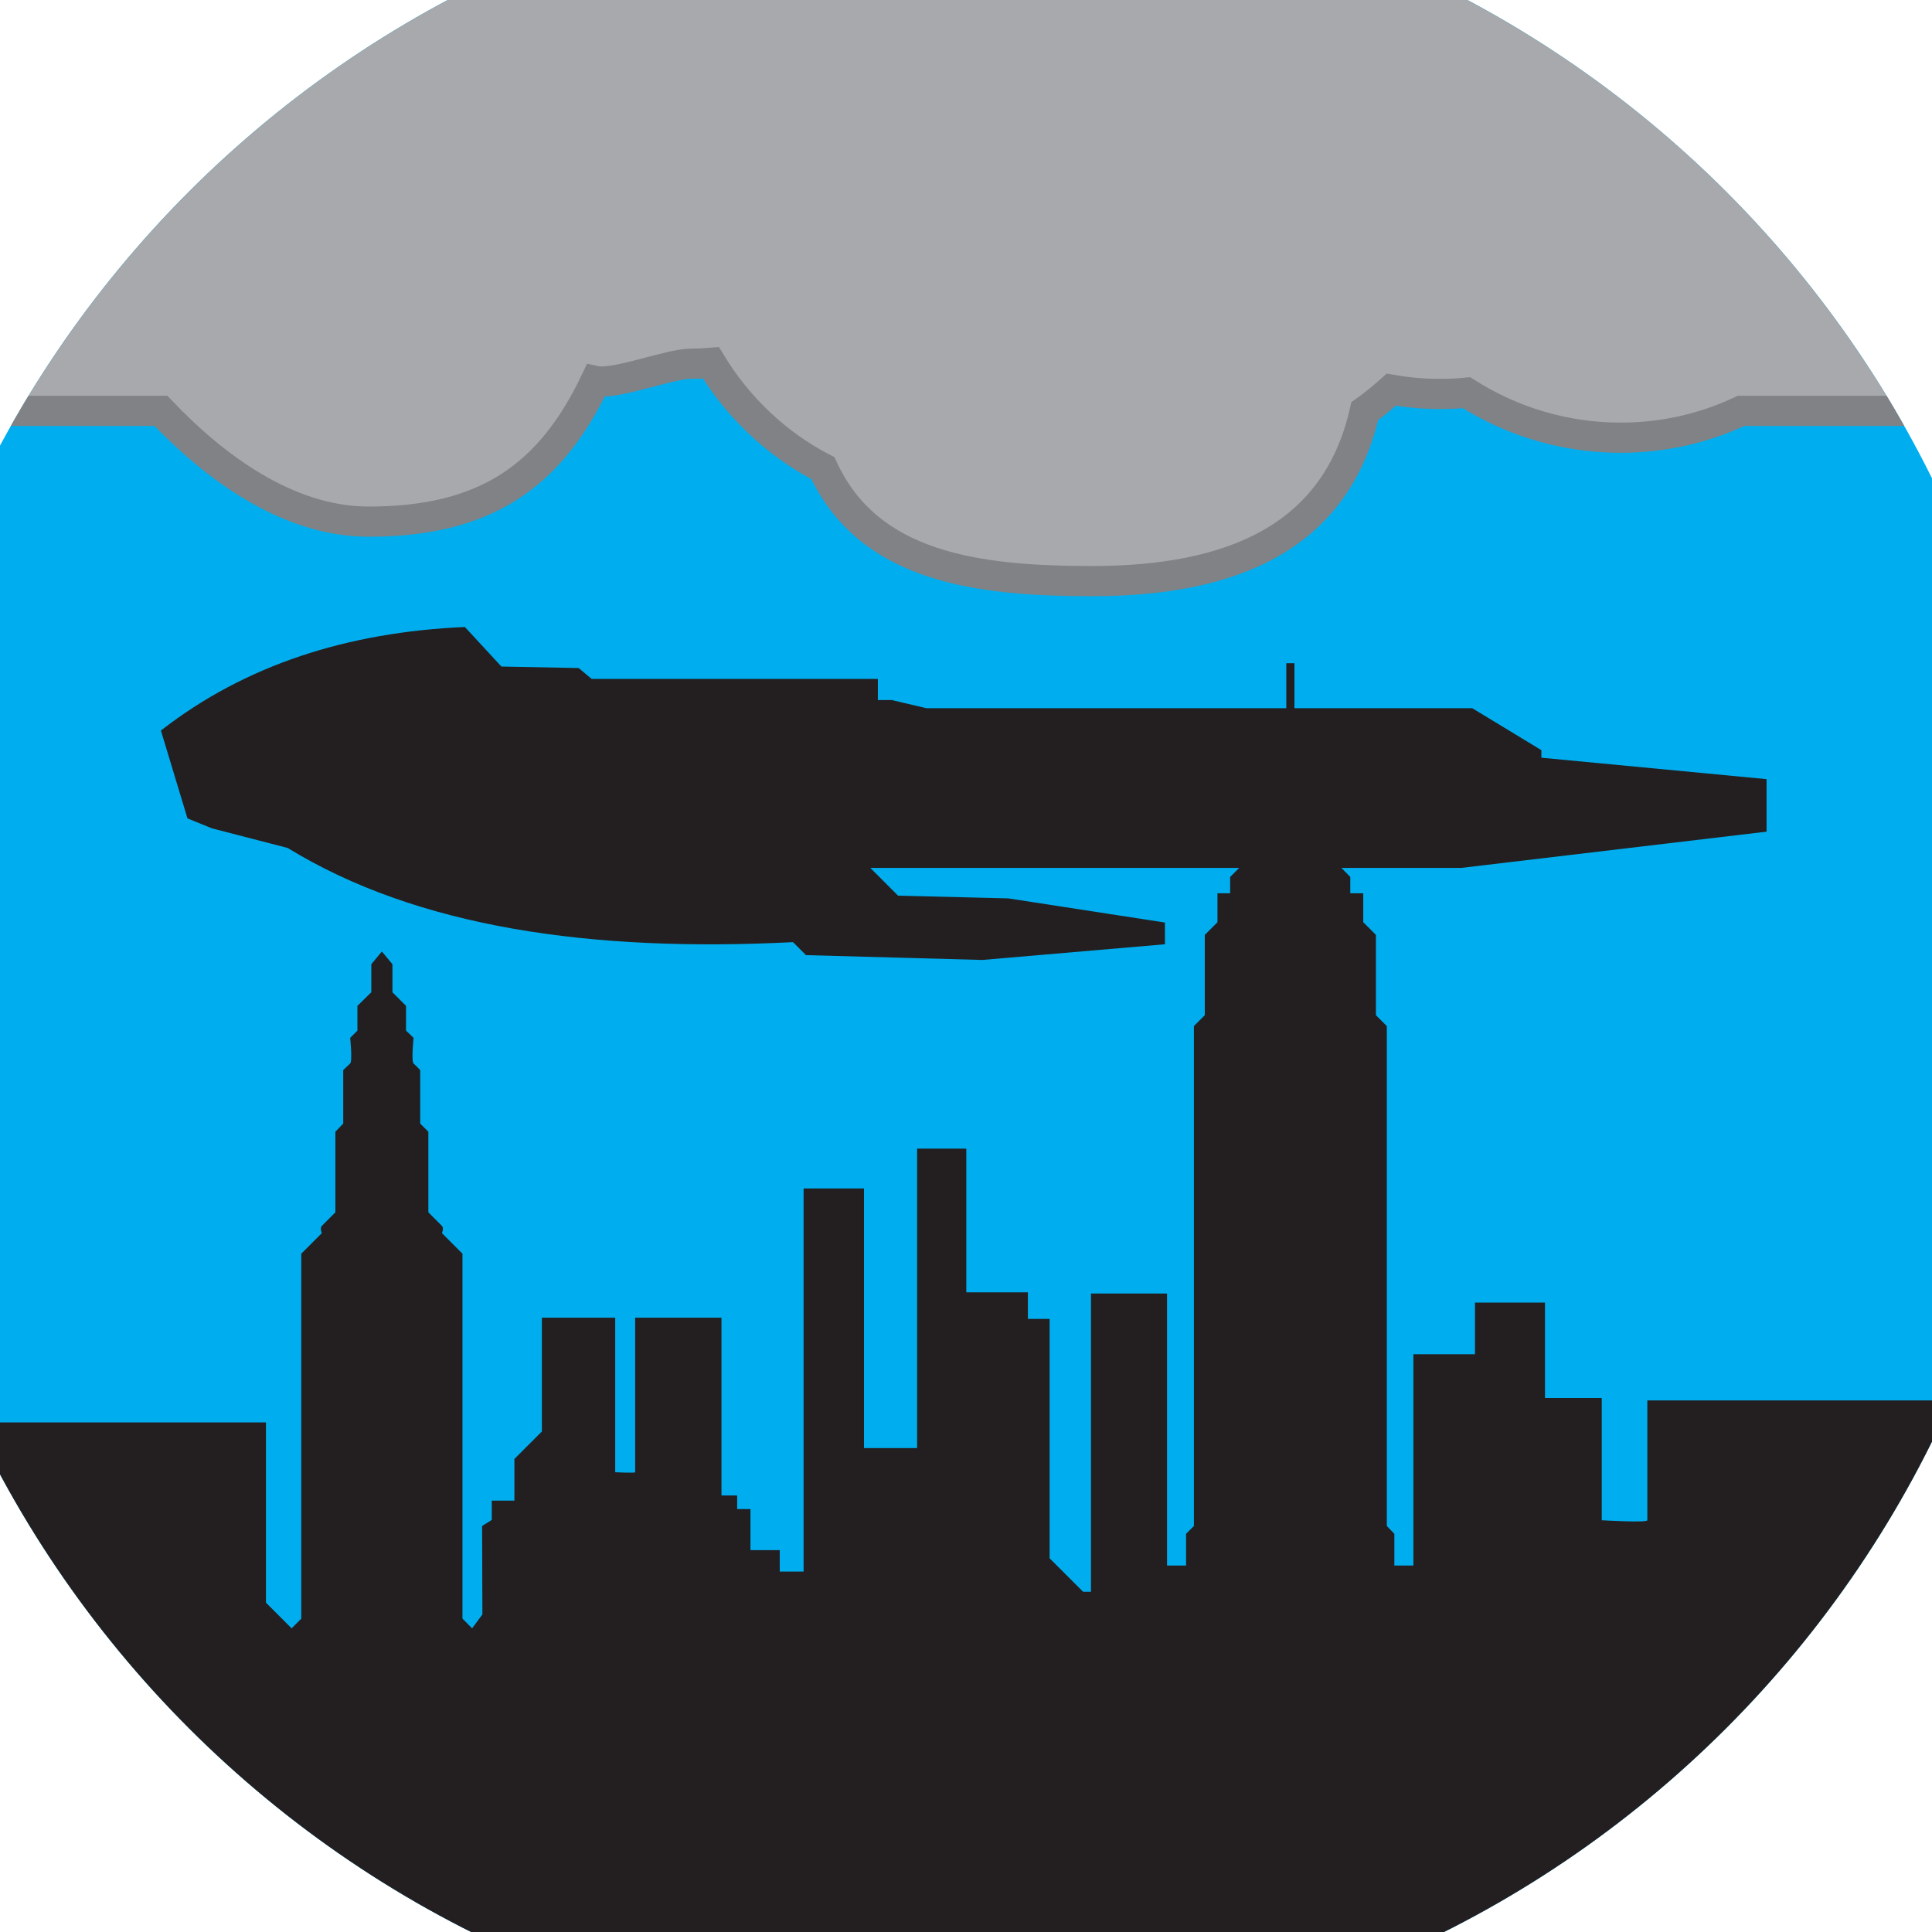
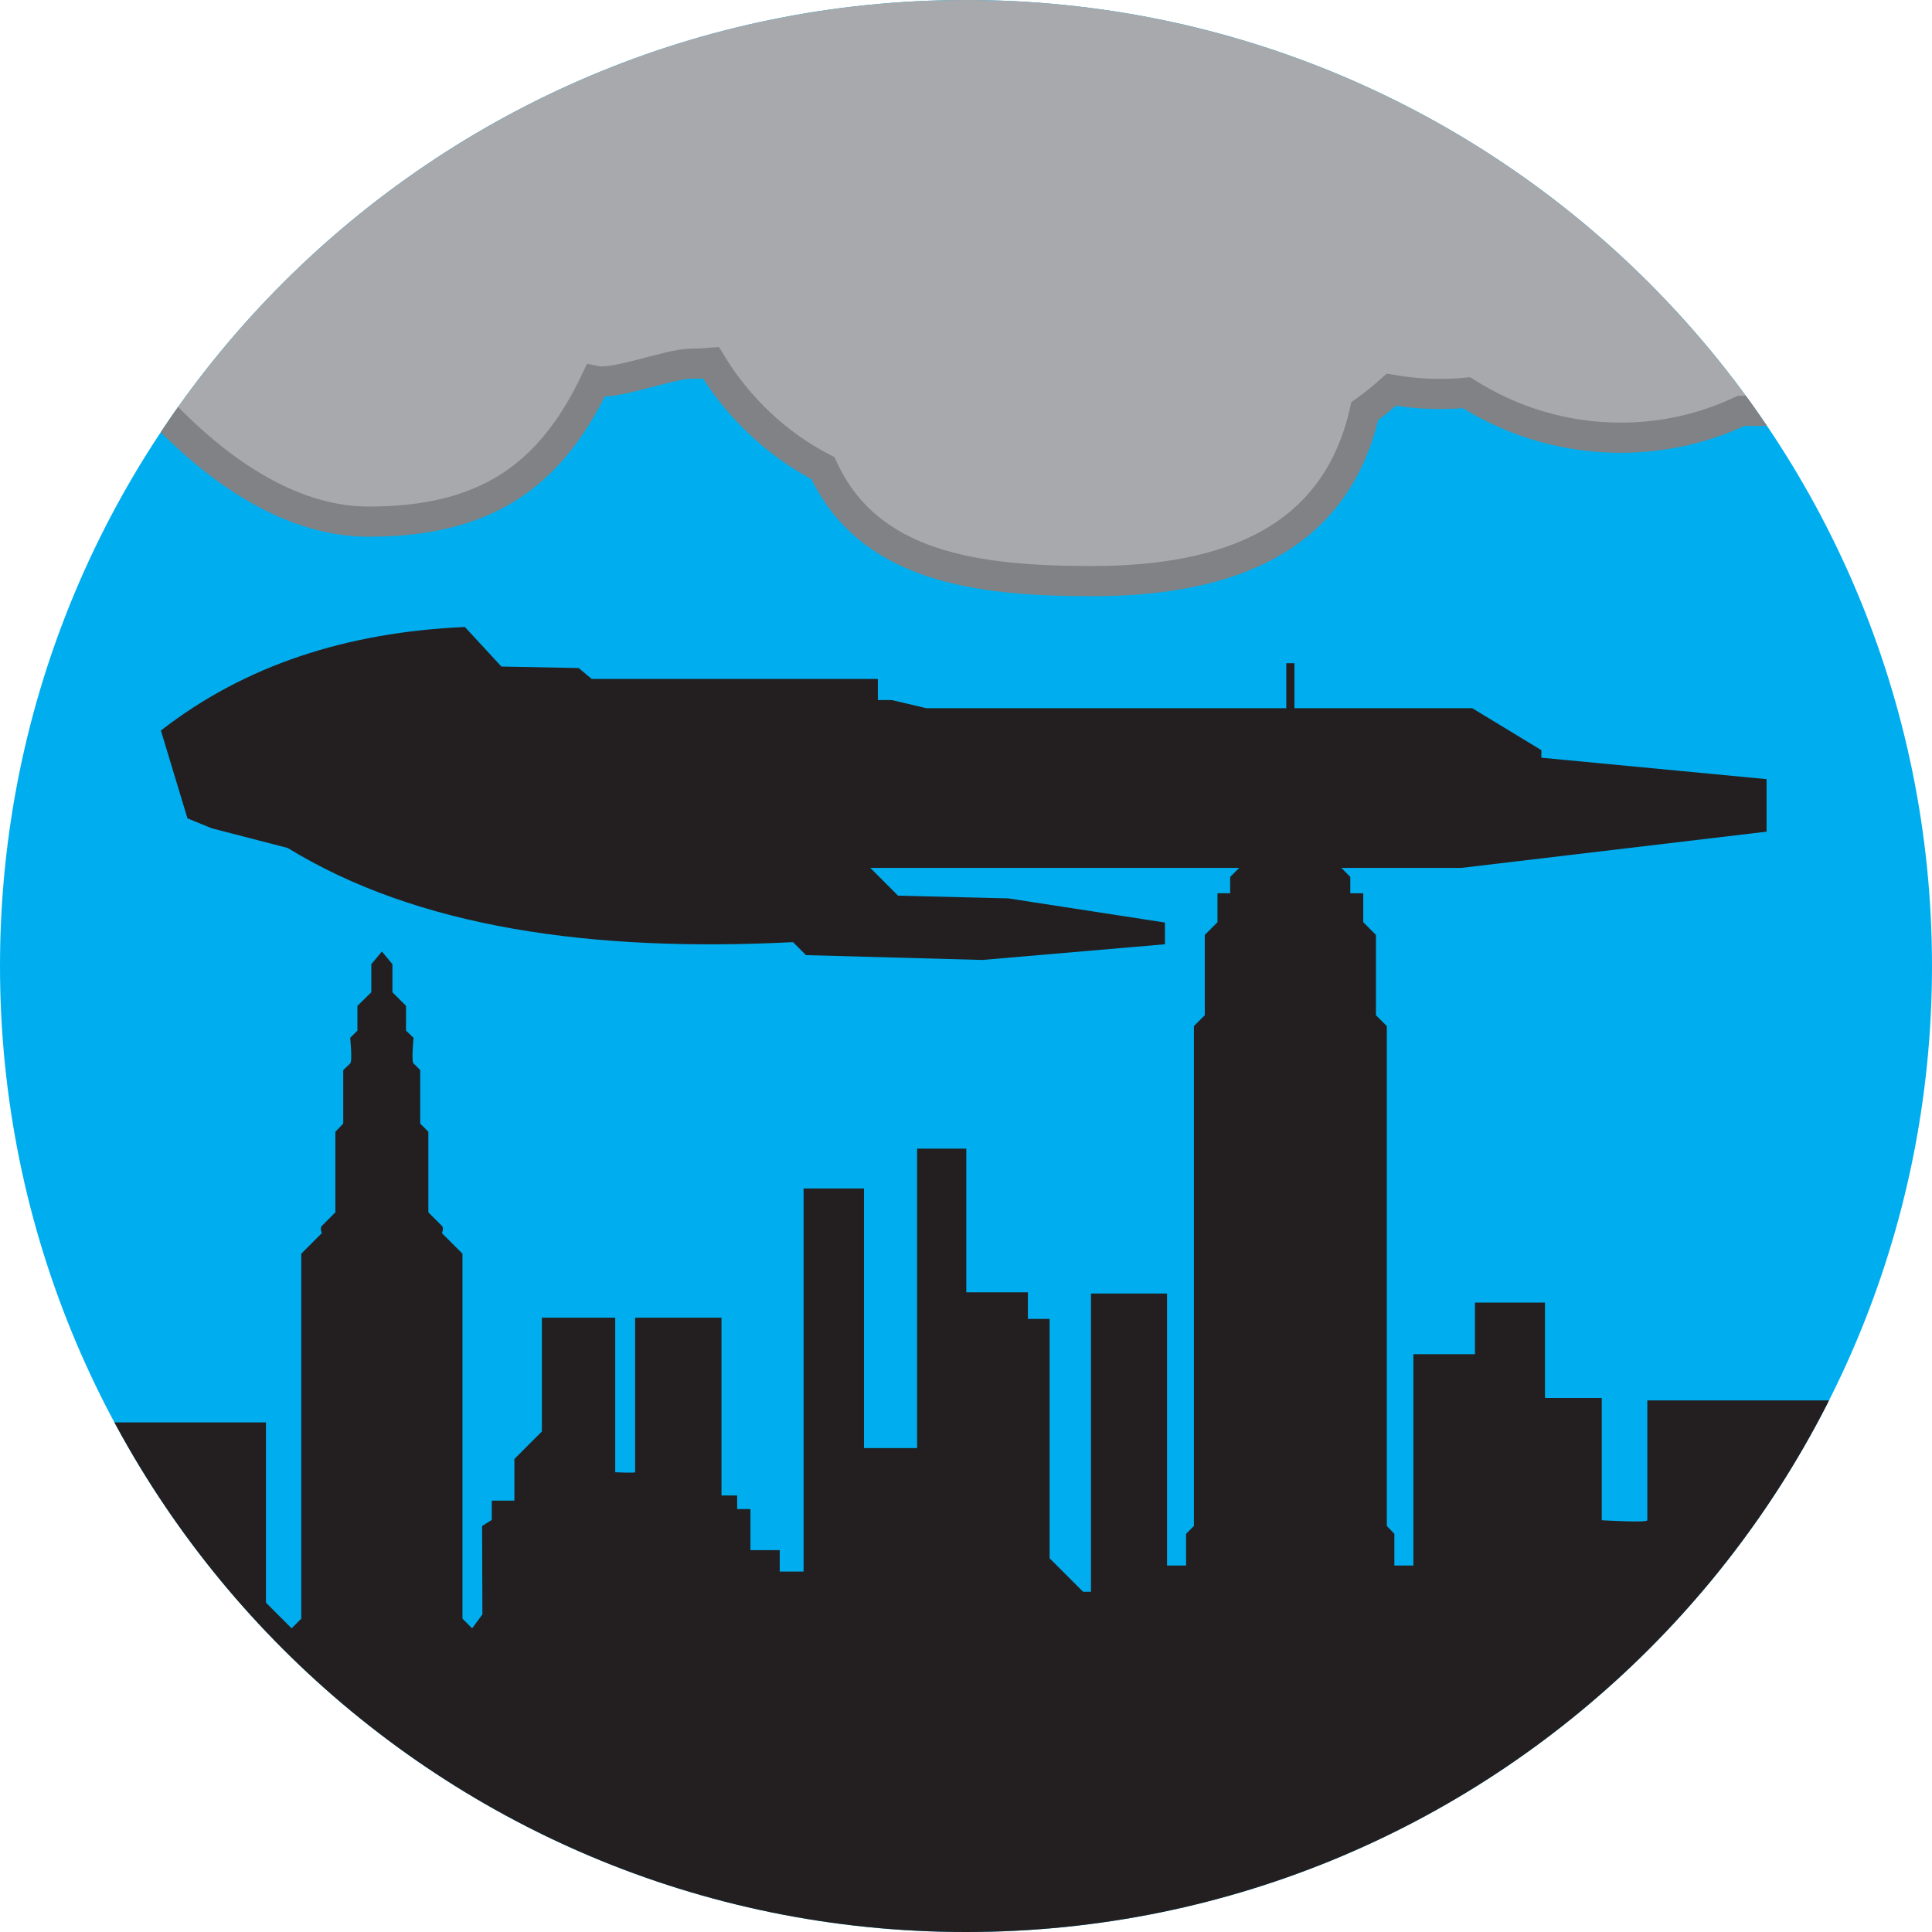
<svg xmlns="http://www.w3.org/2000/svg" viewBox="0 0 64 64" role="img" aria-label="City">
  <clipPath id="tk">
-     <circle cx="31.72" cy="31.8" r="36" />
+     <circle cx="32" cy="32" r="32" />
  </clipPath>
  <g clip-path="url(#tk)">
    <path fill="#00aeef" d="M-4.28 -4.2H67.72V67.8H-4.28Z" />
    <path fill="#231f20" d="M51.06 25.1L51.06 24.85L48.77 23.46L30.69 23.46L29.54 23.19L29.08 23.19L29.08 22.49L19.6 22.49L19.17 22.13L16.61 22.08L15.4 20.77C11.52 20.94 8.13 22.02 5.33 24.2L6.21 27.11L7.02 27.44L9.53 28.09C13.82 30.72 19.57 31.55 26.27 31.21L26.7 31.64L32.54 31.8L38.59 31.28L38.59 30.56L33.4 29.76L29.75 29.67L28.83 28.75L48.41 28.75L58.52 27.55L58.52 25.81L51.06 25.1" />
    <path fill="#231f20" d="M8.81 47.12L8.81 53.09L9.66 53.94L9.98 53.62L9.98 41.53L10.66 40.85C10.66 40.85 10.59 40.68 10.66 40.61C10.73 40.54 11.11 40.16 11.11 40.16L11.11 37.49L11.37 37.22L11.37 35.45C11.37 35.45 11.52 35.3 11.6 35.23C11.68 35.15 11.6 34.38 11.6 34.38L11.84 34.14L11.84 33.32L12.3 32.87L12.3 31.94L12.65 31.52L13 31.94L13 32.87L13.45 33.32L13.45 34.14L13.7 34.38C13.7 34.38 13.62 35.15 13.7 35.23C13.78 35.3 13.92 35.45 13.92 35.45L13.92 37.22L14.19 37.49L14.19 40.16L14.64 40.61C14.71 40.68 14.64 40.85 14.64 40.85L15.32 41.53L15.32 53.62L15.64 53.94L15.98 53.48L15.97 50.55L16.29 50.35L16.29 49.71L17.04 49.71L17.04 48.33L17.95 47.42L17.95 43.65L20.38 43.65L20.38 48.77C20.38 48.77 21.04 48.8 21.04 48.77L21.04 43.65L23.9 43.65L23.9 49.54L24.42 49.54L24.42 49.99L24.86 49.99L24.86 51.35L25.83 51.35L25.83 52.06L26.62 52.06L26.62 39.37L28.62 39.37L28.62 47.97L30.38 47.97L30.38 38.05L32.01 38.05L32.01 42.81L34.05 42.81L34.05 43.69L34.77 43.69L34.77 51.62L35.88 52.73L36.14 52.73L36.14 42.85L38.66 42.85L38.66 51.86L39.29 51.86L39.29 50.81L39.55 50.55L39.55 33.99L39.91 33.63L39.91 30.97L40.33 30.55L40.33 29.59L40.75 29.59L40.75 29.05L41.23 28.57L41.23 28.28L42.06 28.28L42.06 23.53L42.61 23.53L42.61 21.97L42.88 21.97L42.88 23.53L43.42 23.53L43.42 28.28L44.26 28.28L44.26 28.57L44.73 29.05L44.73 29.59L45.16 29.59L45.16 30.55L45.58 30.97L45.58 33.63L45.94 33.99L45.94 50.55L46.19 50.81L46.19 51.86L46.82 51.86L46.82 44.86L48.86 44.86L48.86 43.15L51.18 43.15L51.18 46.31L53.06 46.31L53.06 50.36C53.06 50.36 54.57 50.45 54.57 50.36L54.57 46.39L67.72 46.39L67.72 67.8L-4.28 67.8L-4.28 47.12" />
    <path fill="#a7a9ac" d="M57.68 13.61C56.47 14.18 55.12 14.5 53.69 14.5C51.81 14.5 50.06 13.95 48.58 13.01C48.29 13.04 47.99 13.05 47.69 13.05C47.14 13.05 46.61 13 46.09 12.91C45.81 13.16 45.52 13.4 45.21 13.62C44.25 17.87 40.72 19.25 36.17 19.25C32.33 19.25 28.77 18.78 27.26 15.51C25.73 14.71 24.44 13.49 23.55 12.02C23.32 12.04 23.1 12.05 22.88 12.05C22.17 12.05 20.39 12.76 19.73 12.62C18.2 15.84 16.01 17.28 12.21 17.28C9.5 17.28 7.06 15.43 5.33 13.61L-4.28 13.61L-4.28 -4.21L67.72 -4.21L67.72 13.61L57.68 13.61" />
    <path fill="none" stroke="#808285" stroke-width="1" d="M67.72 13.61L57.68 13.61C56.47 14.18 55.12 14.5 53.69 14.5C51.81 14.5 50.06 13.95 48.58 13.01C48.29 13.04 47.99 13.05 47.69 13.05C47.14 13.05 46.61 13 46.09 12.91C45.81 13.16 45.52 13.4 45.21 13.62C44.25 17.87 40.72 19.25 36.17 19.25C32.33 19.25 28.77 18.78 27.26 15.51C25.72 14.71 24.44 13.49 23.55 12.02C23.32 12.04 23.1 12.05 22.88 12.05C22.17 12.05 20.39 12.76 19.73 12.62C18.2 15.84 16.01 17.28 12.21 17.28C9.5 17.28 7.06 15.43 5.33 13.61L-4.28 13.61" />
  </g>
</svg>
